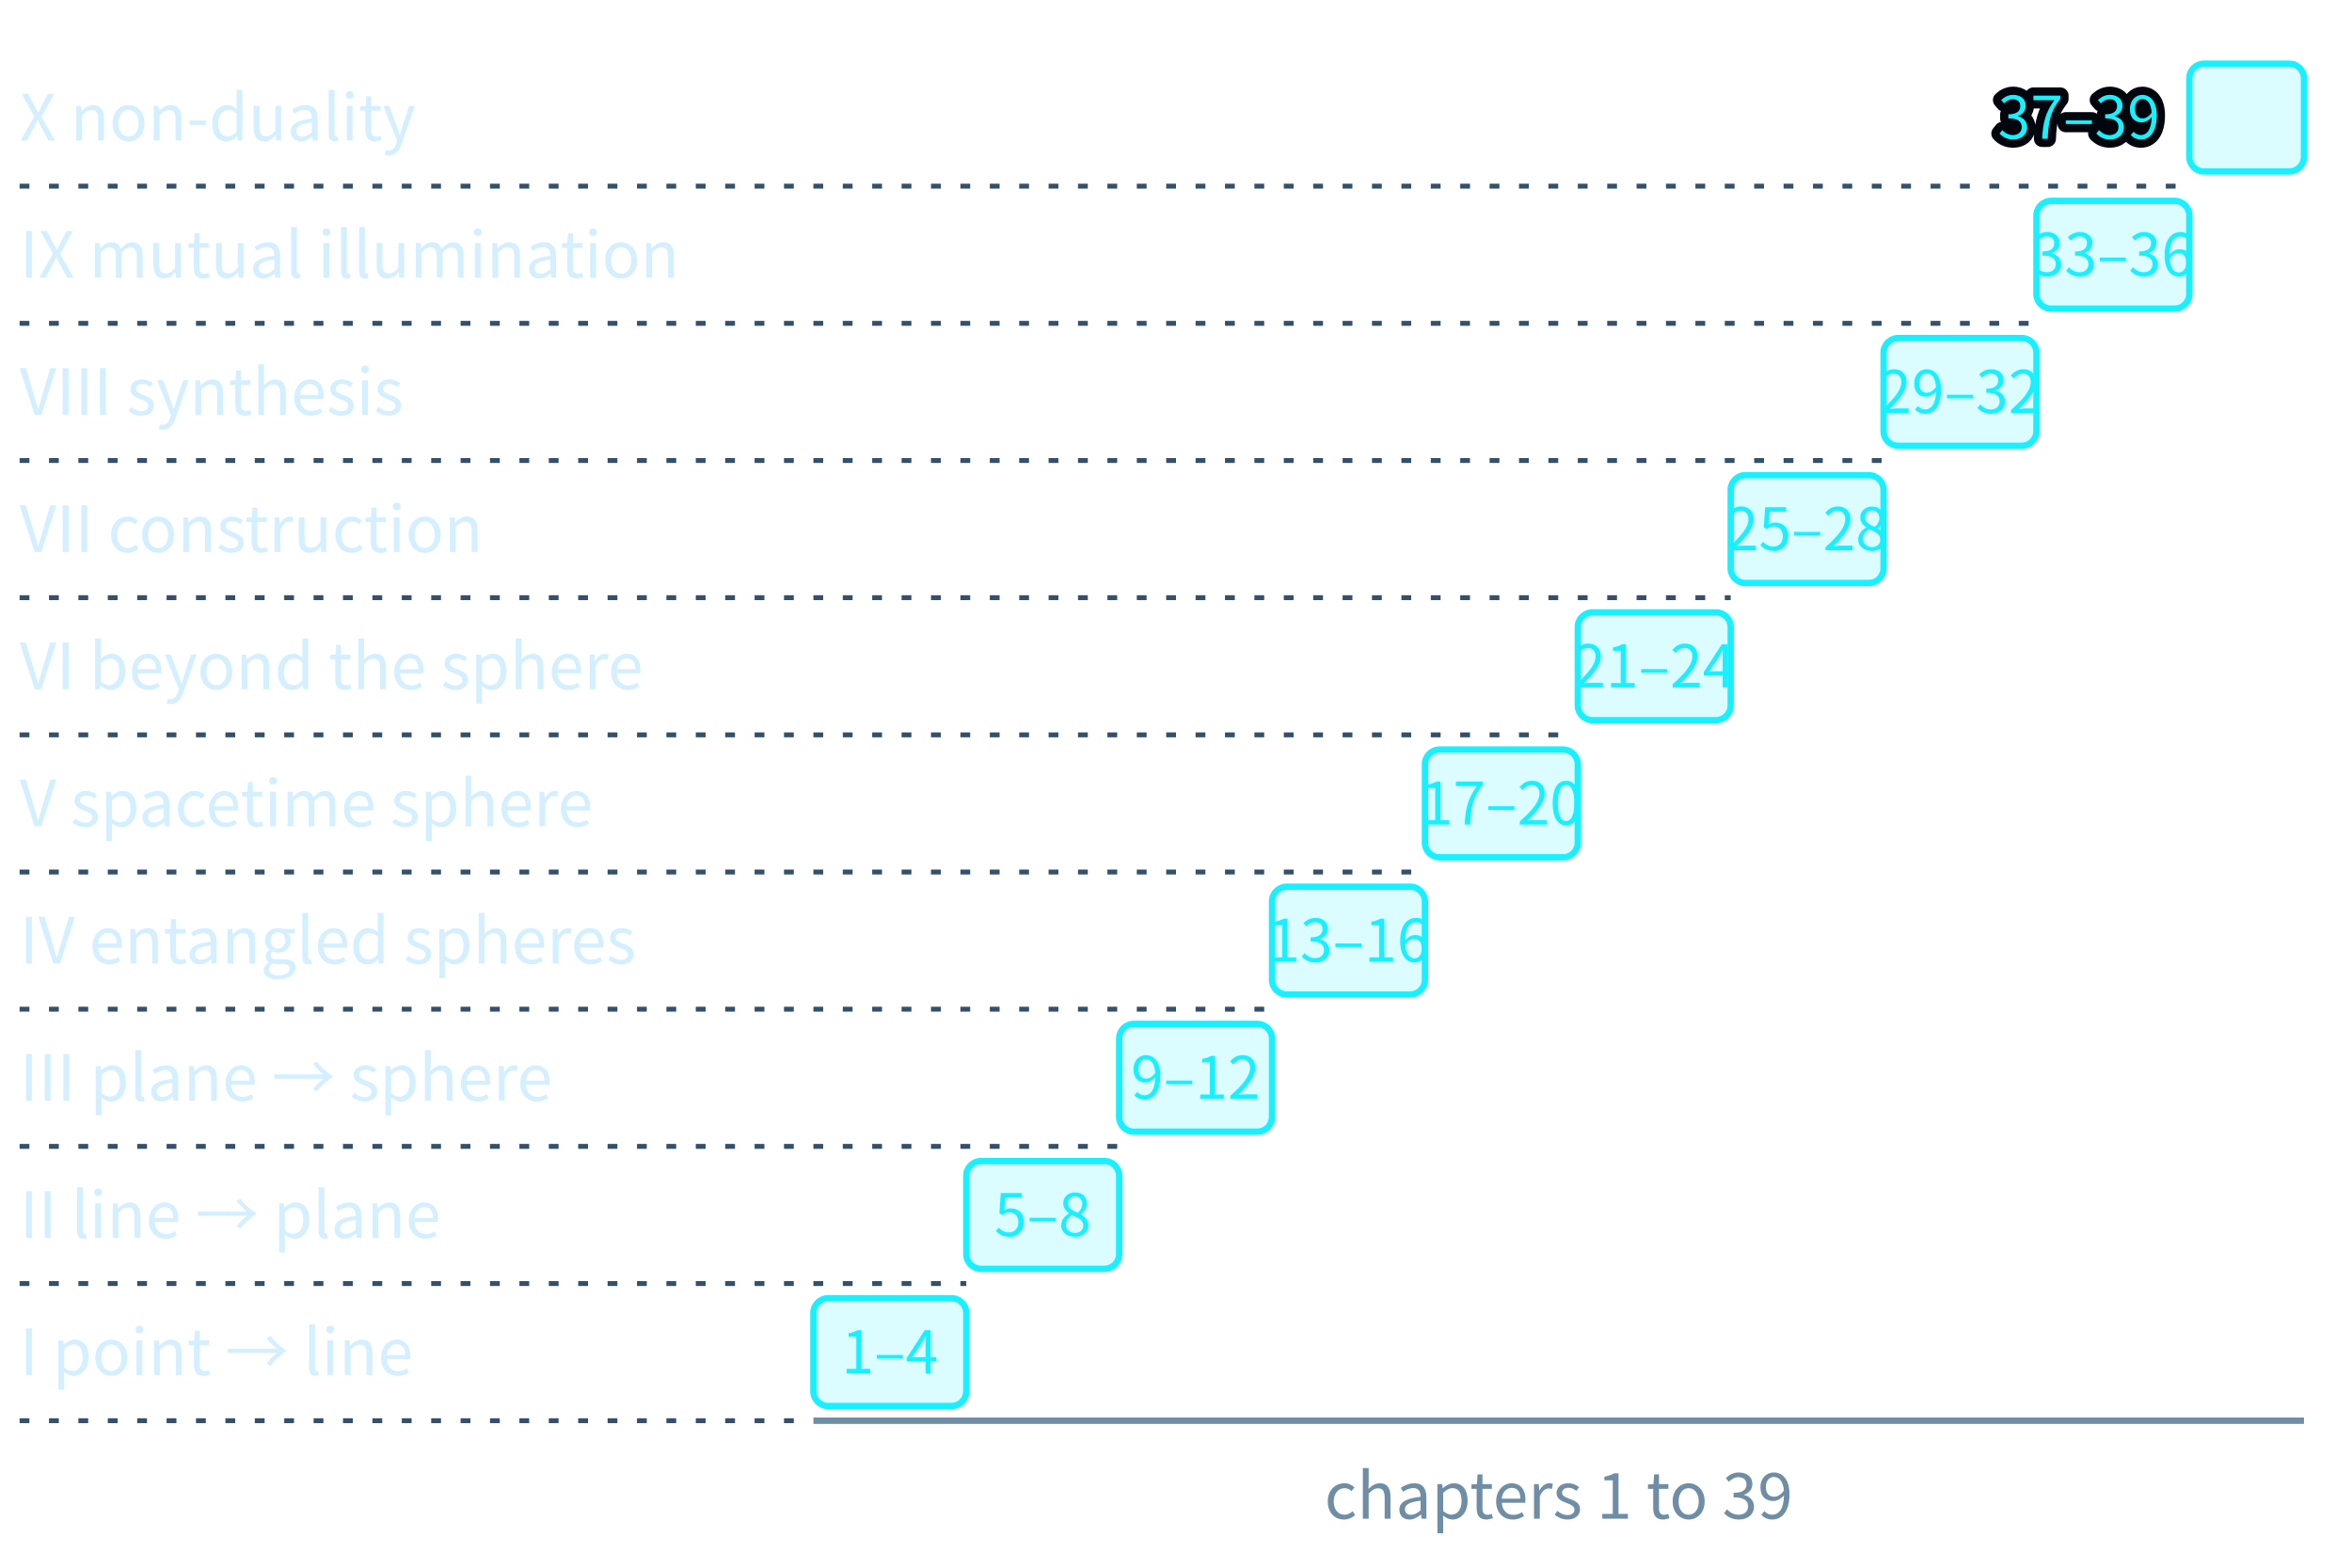
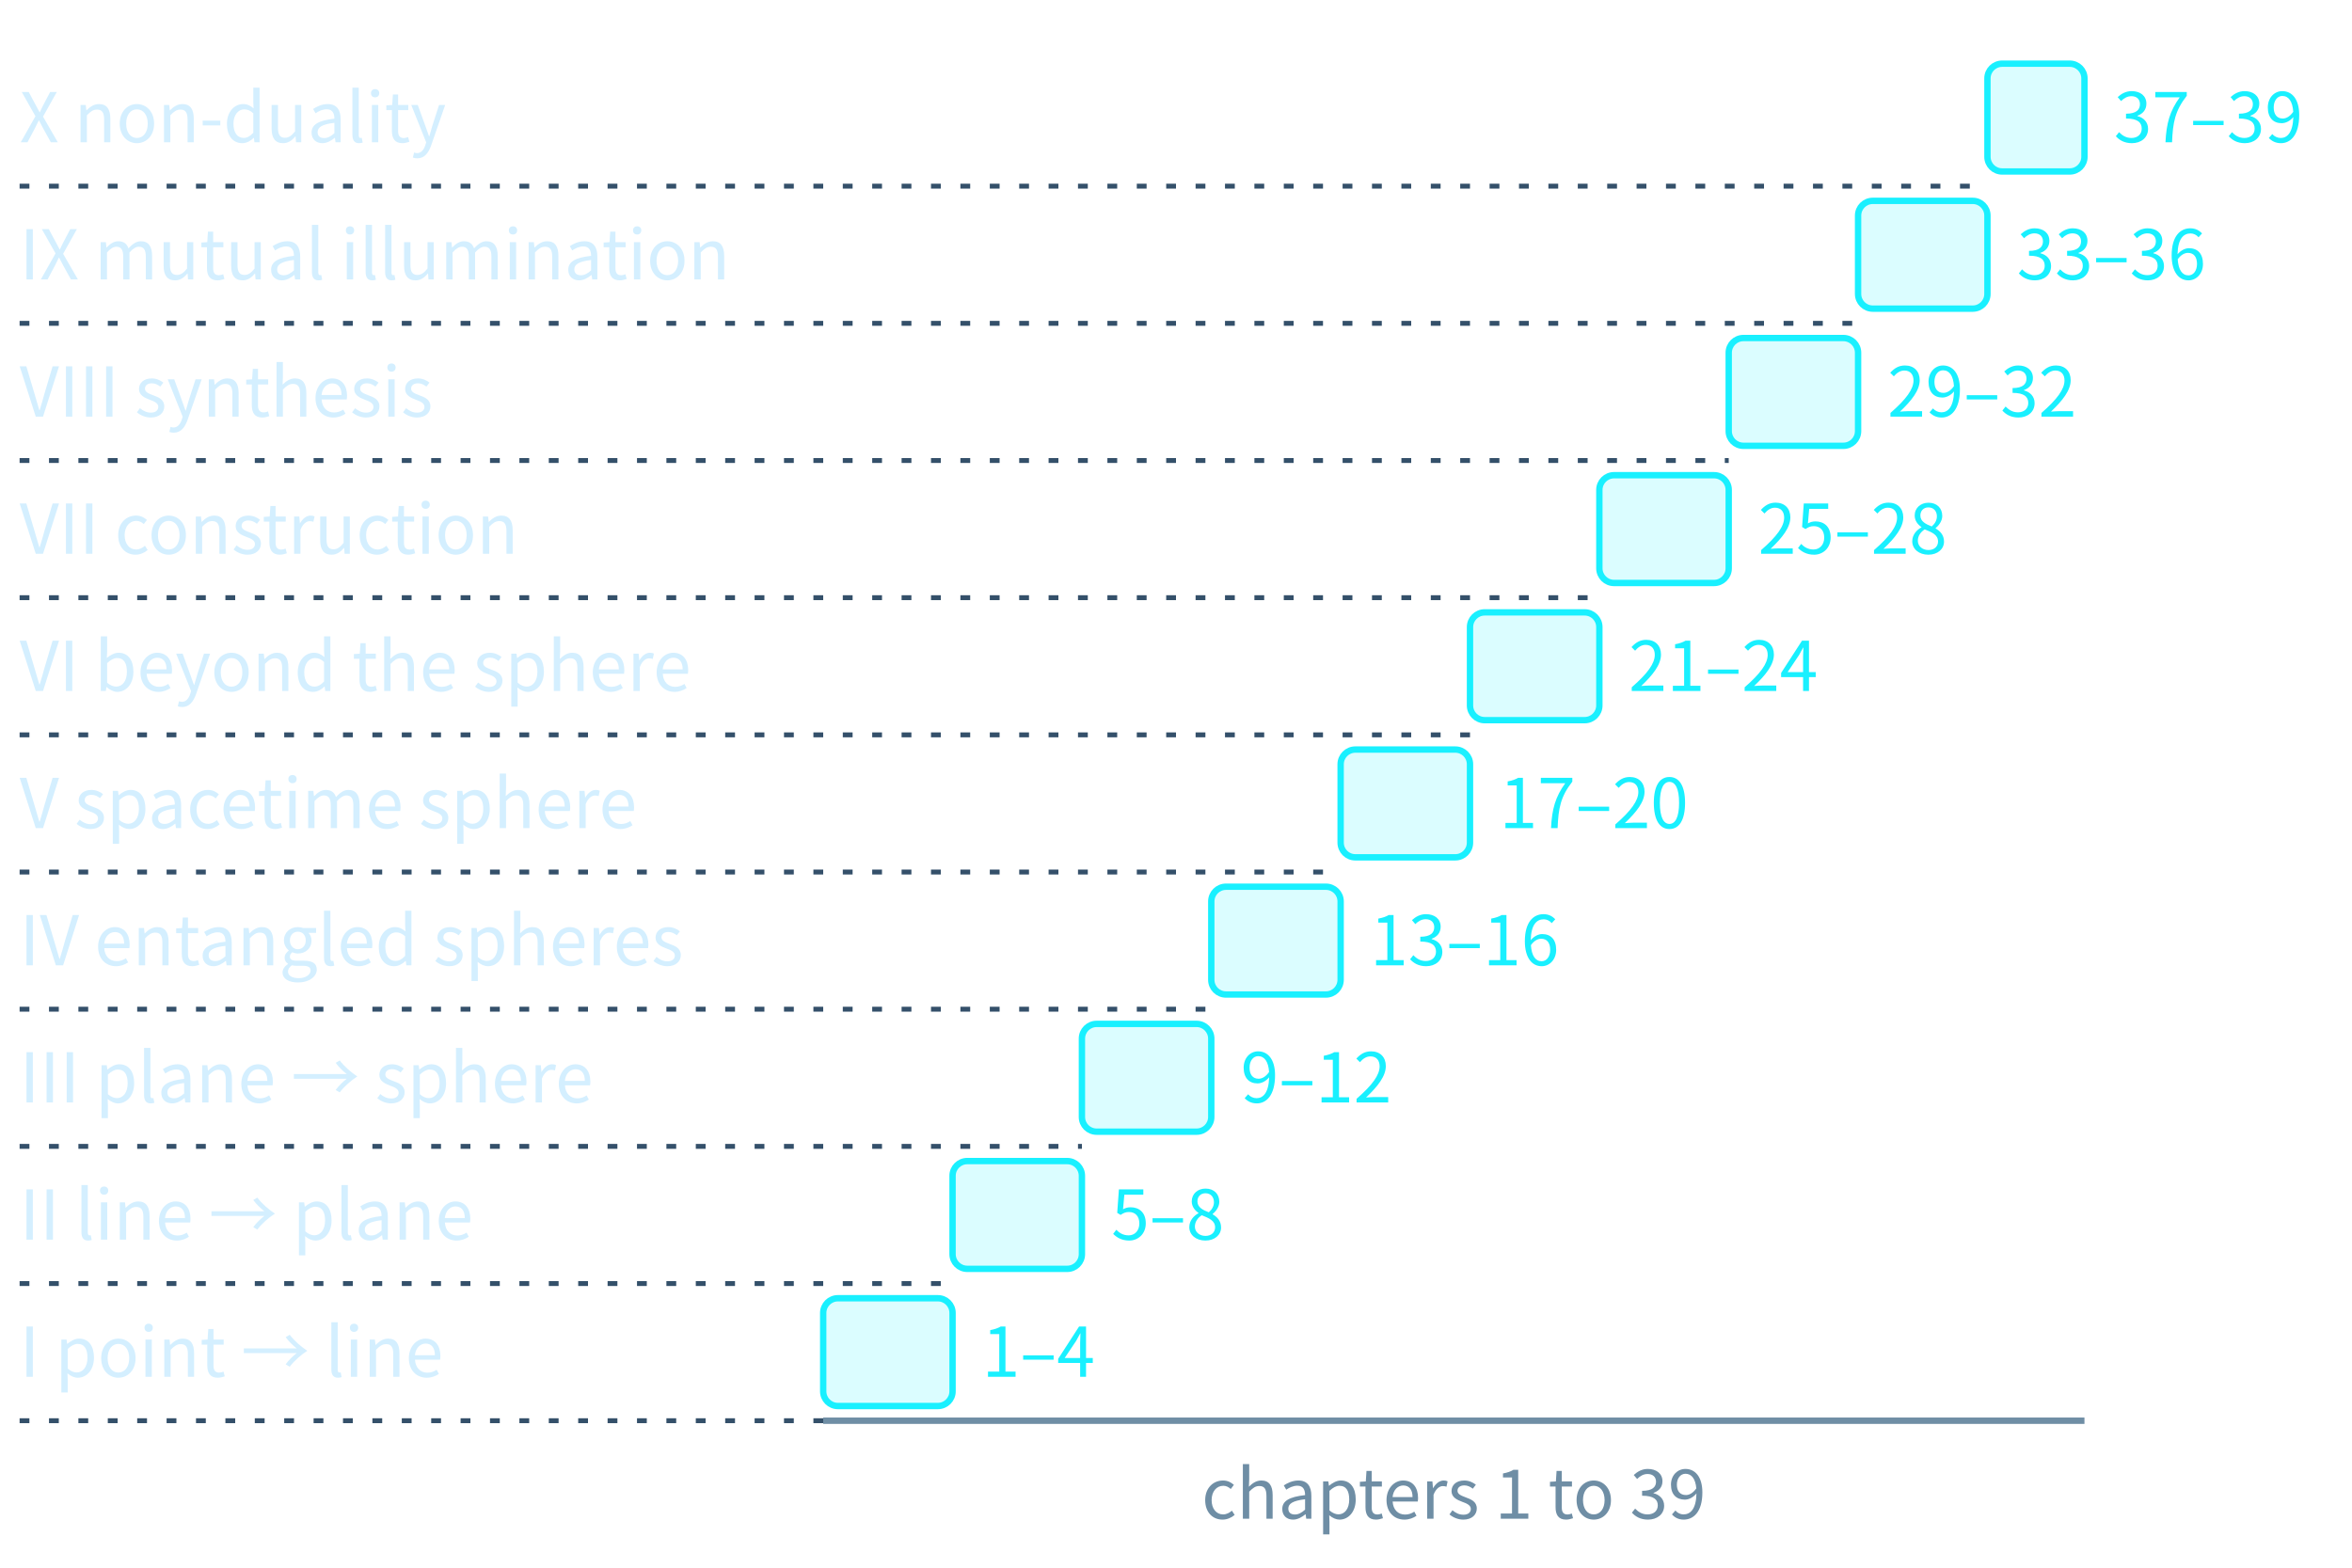
- <svg xmlns="http://www.w3.org/2000/svg" class="tr-fig" data-tr-fig="prelude-parts" data-lang="en" viewBox="0 0 480 320" width="480" height="320" font-family="'Noto Sans SC', 'Noto Sans CJK SC', 'Source Sans 3', 'PingFang SC', 'Microsoft YaHei', system-ui, sans-serif" role="img" aria-label="Ten bars form a staircase rising to the upper right. The lowest is Part I (point → line, chapters 1–4); above it come Part II (line → plane, 5–8), Part III (plane → sphere, 9–12), Part IV (entangled spheres, 13–16), Part V (spacetime sphere, 17–20), Part VI (beyond the sphere, 21–24), Part VII (construction, 25–28), Part VIII (synthesis, 29–32), Part IX (mutual illumination, 33–36), and at the top Part X (non-duality, 37–39). Each bar carries its chapter range, with the part's name on the left.">
+ <svg xmlns="http://www.w3.org/2000/svg" class="tr-fig" data-tr-fig="prelude-parts" data-lang="en" viewBox="0 0 480 320" width="480" height="320" font-family="'Noto Sans SC', 'Noto Sans CJK SC', 'Source Sans 3', 'PingFang SC', 'Microsoft YaHei', system-ui, sans-serif" role="img" aria-label="Ten bars form a staircase rising to the upper right. The lowest is Part I (point → line, chapters 1–4); above it come Part II (line → plane, 5–8), Part III (plane → sphere, 9–12), Part IV (entangled spheres, 13–16), Part V (spacetime sphere, 17–20), Part VI (beyond the sphere, 21–24), Part VII (construction, 25–28), Part VIII (synthesis, 29–32), Part IX (mutual illumination, 33–36), and at the top Part X (non-duality, 37–39). Each bar has its chapter range to its right, with the part's name on the left.">
  <style>.ts-ink{stroke:#d4efff}.tf-ink{fill:#d4efff}.ts-dim{stroke:#6f8ea5}.tf-dim{fill:#6f8ea5}.ts-faint{stroke:#34506a}.tf-faint{fill:#34506a}.ts-edge{stroke:#143049}.tf-edge{fill:#143049}.ts-hot{stroke:#1f5d7c}.tf-hot{fill:#1f5d7c}.ts-bg{stroke:#03060c}.tf-bg{fill:#03060c}.ts-panel{stroke:#07101b}.tf-panel{fill:#07101b}.ts-sheet{stroke:#050c16}.tf-sheet{fill:#050c16}.ts-cyan{stroke:#19f0ff}.tf-cyan{fill:#19f0ff}.ts-magenta{stroke:#ff2fd0}.tf-magenta{fill:#ff2fd0}.ts-amber{stroke:#ffc83d}.tf-amber{fill:#ffc83d}.ts-violet{stroke:#9d8cff}.tf-violet{fill:#9d8cff}.ts-ok{stroke:#46ffb2}.tf-ok{fill:#46ffb2}.ts-warn{stroke:#ff5064}.tf-warn{fill:#ff5064}.ts-blue{stroke:#2a7bff}.tf-blue{fill:#2a7bff}.ts-orange{stroke:#ff8a3c}.tf-orange{fill:#ff8a3c}.ts-sigma{stroke:#cfe3ff}.tf-sigma{fill:#cfe3ff}</style>
-   <rect x="166" y="265" width="31.2" height="22" rx="3" class="ts-cyan tf-cyan" stroke-width="1.3" fill-opacity="0.16" />
-   <text class="tf-cyan" x="181.6" y="280.32" font-size="12" text-anchor="middle">1–4</text>
-   <line x1="4" y1="290" x2="166" y2="290" class="ts-faint" stroke-width="1" stroke-dasharray="2 4" fill="none" />
-   <text class="tf-ink" x="4" y="280.68" font-size="13">I  point → line</text>
-   <rect x="197.2" y="237" width="31.2" height="22" rx="3" class="ts-cyan tf-cyan" stroke-width="1.3" fill-opacity="0.16" />
-   <text class="tf-cyan" x="212.8" y="252.32" font-size="12" text-anchor="middle">5–8</text>
-   <line x1="4" y1="262" x2="197.2" y2="262" class="ts-faint" stroke-width="1" stroke-dasharray="2 4" fill="none" />
-   <text class="tf-ink" x="4" y="252.68" font-size="13">II  line → plane</text>
-   <rect x="228.4" y="209" width="31.2" height="22" rx="3" class="ts-cyan tf-cyan" stroke-width="1.3" fill-opacity="0.16" />
-   <text class="tf-cyan" x="244" y="224.32" font-size="12" text-anchor="middle">9–12</text>
-   <line x1="4" y1="234" x2="228.4" y2="234" class="ts-faint" stroke-width="1" stroke-dasharray="2 4" fill="none" />
-   <text class="tf-ink" x="4" y="224.68" font-size="13">III  plane → sphere</text>
-   <rect x="259.6" y="181" width="31.2" height="22" rx="3" class="ts-cyan tf-cyan" stroke-width="1.3" fill-opacity="0.16" />
-   <text class="tf-cyan" x="275.2" y="196.32" font-size="12" text-anchor="middle">13–16</text>
-   <line x1="4" y1="206" x2="259.6" y2="206" class="ts-faint" stroke-width="1" stroke-dasharray="2 4" fill="none" />
-   <text class="tf-ink" x="4" y="196.68" font-size="13">IV  entangled spheres</text>
-   <rect x="290.8" y="153" width="31.2" height="22" rx="3" class="ts-cyan tf-cyan" stroke-width="1.3" fill-opacity="0.16" />
-   <text class="tf-cyan" x="306.4" y="168.32" font-size="12" text-anchor="middle">17–20</text>
-   <line x1="4" y1="178" x2="290.8" y2="178" class="ts-faint" stroke-width="1" stroke-dasharray="2 4" fill="none" />
-   <text class="tf-ink" x="4" y="168.68" font-size="13">V  spacetime sphere</text>
-   <rect x="322" y="125" width="31.2" height="22" rx="3" class="ts-cyan tf-cyan" stroke-width="1.3" fill-opacity="0.16" />
-   <text class="tf-cyan" x="337.6" y="140.32" font-size="12" text-anchor="middle">21–24</text>
-   <line x1="4" y1="150" x2="322" y2="150" class="ts-faint" stroke-width="1" stroke-dasharray="2 4" fill="none" />
-   <text class="tf-ink" x="4" y="140.68" font-size="13">VI  beyond the sphere</text>
-   <rect x="353.2" y="97" width="31.2" height="22" rx="3" class="ts-cyan tf-cyan" stroke-width="1.3" fill-opacity="0.16" />
-   <text class="tf-cyan" x="368.8" y="112.32" font-size="12" text-anchor="middle">25–28</text>
-   <line x1="4" y1="122" x2="353.2" y2="122" class="ts-faint" stroke-width="1" stroke-dasharray="2 4" fill="none" />
-   <text class="tf-ink" x="4" y="112.68" font-size="13">VII  construction</text>
-   <rect x="384.4" y="69" width="31.2" height="22" rx="3" class="ts-cyan tf-cyan" stroke-width="1.3" fill-opacity="0.16" />
-   <text class="tf-cyan" x="400" y="84.32" font-size="12" text-anchor="middle">29–32</text>
-   <line x1="4" y1="94" x2="384.4" y2="94" class="ts-faint" stroke-width="1" stroke-dasharray="2 4" fill="none" />
-   <text class="tf-ink" x="4" y="84.68" font-size="13">VIII  synthesis</text>
-   <rect x="415.6" y="41" width="31.2" height="22" rx="3" class="ts-cyan tf-cyan" stroke-width="1.3" fill-opacity="0.16" />
-   <text class="tf-cyan" x="431.2" y="56.32" font-size="12" text-anchor="middle">33–36</text>
-   <line x1="4" y1="66" x2="415.6" y2="66" class="ts-faint" stroke-width="1" stroke-dasharray="2 4" fill="none" />
-   <text class="tf-ink" x="4" y="56.68" font-size="13">IX  mutual illumination</text>
-   <rect x="446.8" y="13" width="23.4" height="22" rx="3" class="ts-cyan tf-cyan" stroke-width="1.3" fill-opacity="0.16" />
-   <text class="tf-cyan ts-bg" x="440.8" y="28.32" font-size="12" text-anchor="end" stroke-width="3.36" stroke-linejoin="round" paint-order="stroke">37–39</text>
-   <line x1="4" y1="38" x2="446.8" y2="38" class="ts-faint" stroke-width="1" stroke-dasharray="2 4" fill="none" />
-   <text class="tf-ink" x="4" y="28.68" font-size="13">X  non-duality</text>
-   <line x1="166" y1="290" x2="470.2" y2="290" class="ts-dim" stroke-width="1.3" fill="none" />
-   <text class="tf-dim" x="318.1" y="310" font-size="13" text-anchor="middle">chapters 1 to 39</text>
+   <rect x="168" y="265" width="26.4" height="22" rx="3" class="ts-cyan tf-cyan" stroke-width="1.3" fill-opacity="0.16" />
+   <text class="tf-cyan" x="200.4" y="281.04" font-size="14">1–4</text>
+   <line x1="4" y1="290" x2="168" y2="290" class="ts-faint" stroke-width="1" stroke-dasharray="2 4" fill="none" />
+   <text class="tf-ink" x="4" y="281.04" font-size="14">I  point → line</text>
+   <rect x="194.4" y="237" width="26.4" height="22" rx="3" class="ts-cyan tf-cyan" stroke-width="1.3" fill-opacity="0.16" />
+   <text class="tf-cyan" x="226.8" y="253.04" font-size="14">5–8</text>
+   <line x1="4" y1="262" x2="194.4" y2="262" class="ts-faint" stroke-width="1" stroke-dasharray="2 4" fill="none" />
+   <text class="tf-ink" x="4" y="253.04" font-size="14">II  line → plane</text>
+   <rect x="220.8" y="209" width="26.4" height="22" rx="3" class="ts-cyan tf-cyan" stroke-width="1.3" fill-opacity="0.16" />
+   <text class="tf-cyan" x="253.2" y="225.04" font-size="14">9–12</text>
+   <line x1="4" y1="234" x2="220.8" y2="234" class="ts-faint" stroke-width="1" stroke-dasharray="2 4" fill="none" />
+   <text class="tf-ink" x="4" y="225.04" font-size="14">III  plane → sphere</text>
+   <rect x="247.2" y="181" width="26.4" height="22" rx="3" class="ts-cyan tf-cyan" stroke-width="1.3" fill-opacity="0.16" />
+   <text class="tf-cyan" x="279.6" y="197.04" font-size="14">13–16</text>
+   <line x1="4" y1="206" x2="247.2" y2="206" class="ts-faint" stroke-width="1" stroke-dasharray="2 4" fill="none" />
+   <text class="tf-ink" x="4" y="197.04" font-size="14">IV  entangled spheres</text>
+   <rect x="273.6" y="153" width="26.4" height="22" rx="3" class="ts-cyan tf-cyan" stroke-width="1.3" fill-opacity="0.16" />
+   <text class="tf-cyan" x="306" y="169.04" font-size="14">17–20</text>
+   <line x1="4" y1="178" x2="273.6" y2="178" class="ts-faint" stroke-width="1" stroke-dasharray="2 4" fill="none" />
+   <text class="tf-ink" x="4" y="169.04" font-size="14">V  spacetime sphere</text>
+   <rect x="300" y="125" width="26.4" height="22" rx="3" class="ts-cyan tf-cyan" stroke-width="1.3" fill-opacity="0.16" />
+   <text class="tf-cyan" x="332.4" y="141.04" font-size="14">21–24</text>
+   <line x1="4" y1="150" x2="300" y2="150" class="ts-faint" stroke-width="1" stroke-dasharray="2 4" fill="none" />
+   <text class="tf-ink" x="4" y="141.04" font-size="14">VI  beyond the sphere</text>
+   <rect x="326.4" y="97" width="26.4" height="22" rx="3" class="ts-cyan tf-cyan" stroke-width="1.3" fill-opacity="0.16" />
+   <text class="tf-cyan" x="358.8" y="113.04" font-size="14">25–28</text>
+   <line x1="4" y1="122" x2="326.4" y2="122" class="ts-faint" stroke-width="1" stroke-dasharray="2 4" fill="none" />
+   <text class="tf-ink" x="4" y="113.04" font-size="14">VII  construction</text>
+   <rect x="352.8" y="69" width="26.4" height="22" rx="3" class="ts-cyan tf-cyan" stroke-width="1.3" fill-opacity="0.16" />
+   <text class="tf-cyan" x="385.2" y="85.04" font-size="14">29–32</text>
+   <line x1="4" y1="94" x2="352.8" y2="94" class="ts-faint" stroke-width="1" stroke-dasharray="2 4" fill="none" />
+   <text class="tf-ink" x="4" y="85.04" font-size="14">VIII  synthesis</text>
+   <rect x="379.2" y="41" width="26.4" height="22" rx="3" class="ts-cyan tf-cyan" stroke-width="1.3" fill-opacity="0.16" />
+   <text class="tf-cyan" x="411.6" y="57.04" font-size="14">33–36</text>
+   <line x1="4" y1="66" x2="379.2" y2="66" class="ts-faint" stroke-width="1" stroke-dasharray="2 4" fill="none" />
+   <text class="tf-ink" x="4" y="57.04" font-size="14">IX  mutual illumination</text>
+   <rect x="405.6" y="13" width="19.8" height="22" rx="3" class="ts-cyan tf-cyan" stroke-width="1.3" fill-opacity="0.16" />
+   <text class="tf-cyan" x="431.4" y="29.04" font-size="14">37–39</text>
+   <line x1="4" y1="38" x2="405.6" y2="38" class="ts-faint" stroke-width="1" stroke-dasharray="2 4" fill="none" />
+   <text class="tf-ink" x="4" y="29.04" font-size="14">X  non-duality</text>
+   <line x1="168" y1="290" x2="425.4" y2="290" class="ts-dim" stroke-width="1.3" fill="none" />
+   <text class="tf-dim" x="296.7" y="310" font-size="14" text-anchor="middle">chapters 1 to 39</text>
</svg>
